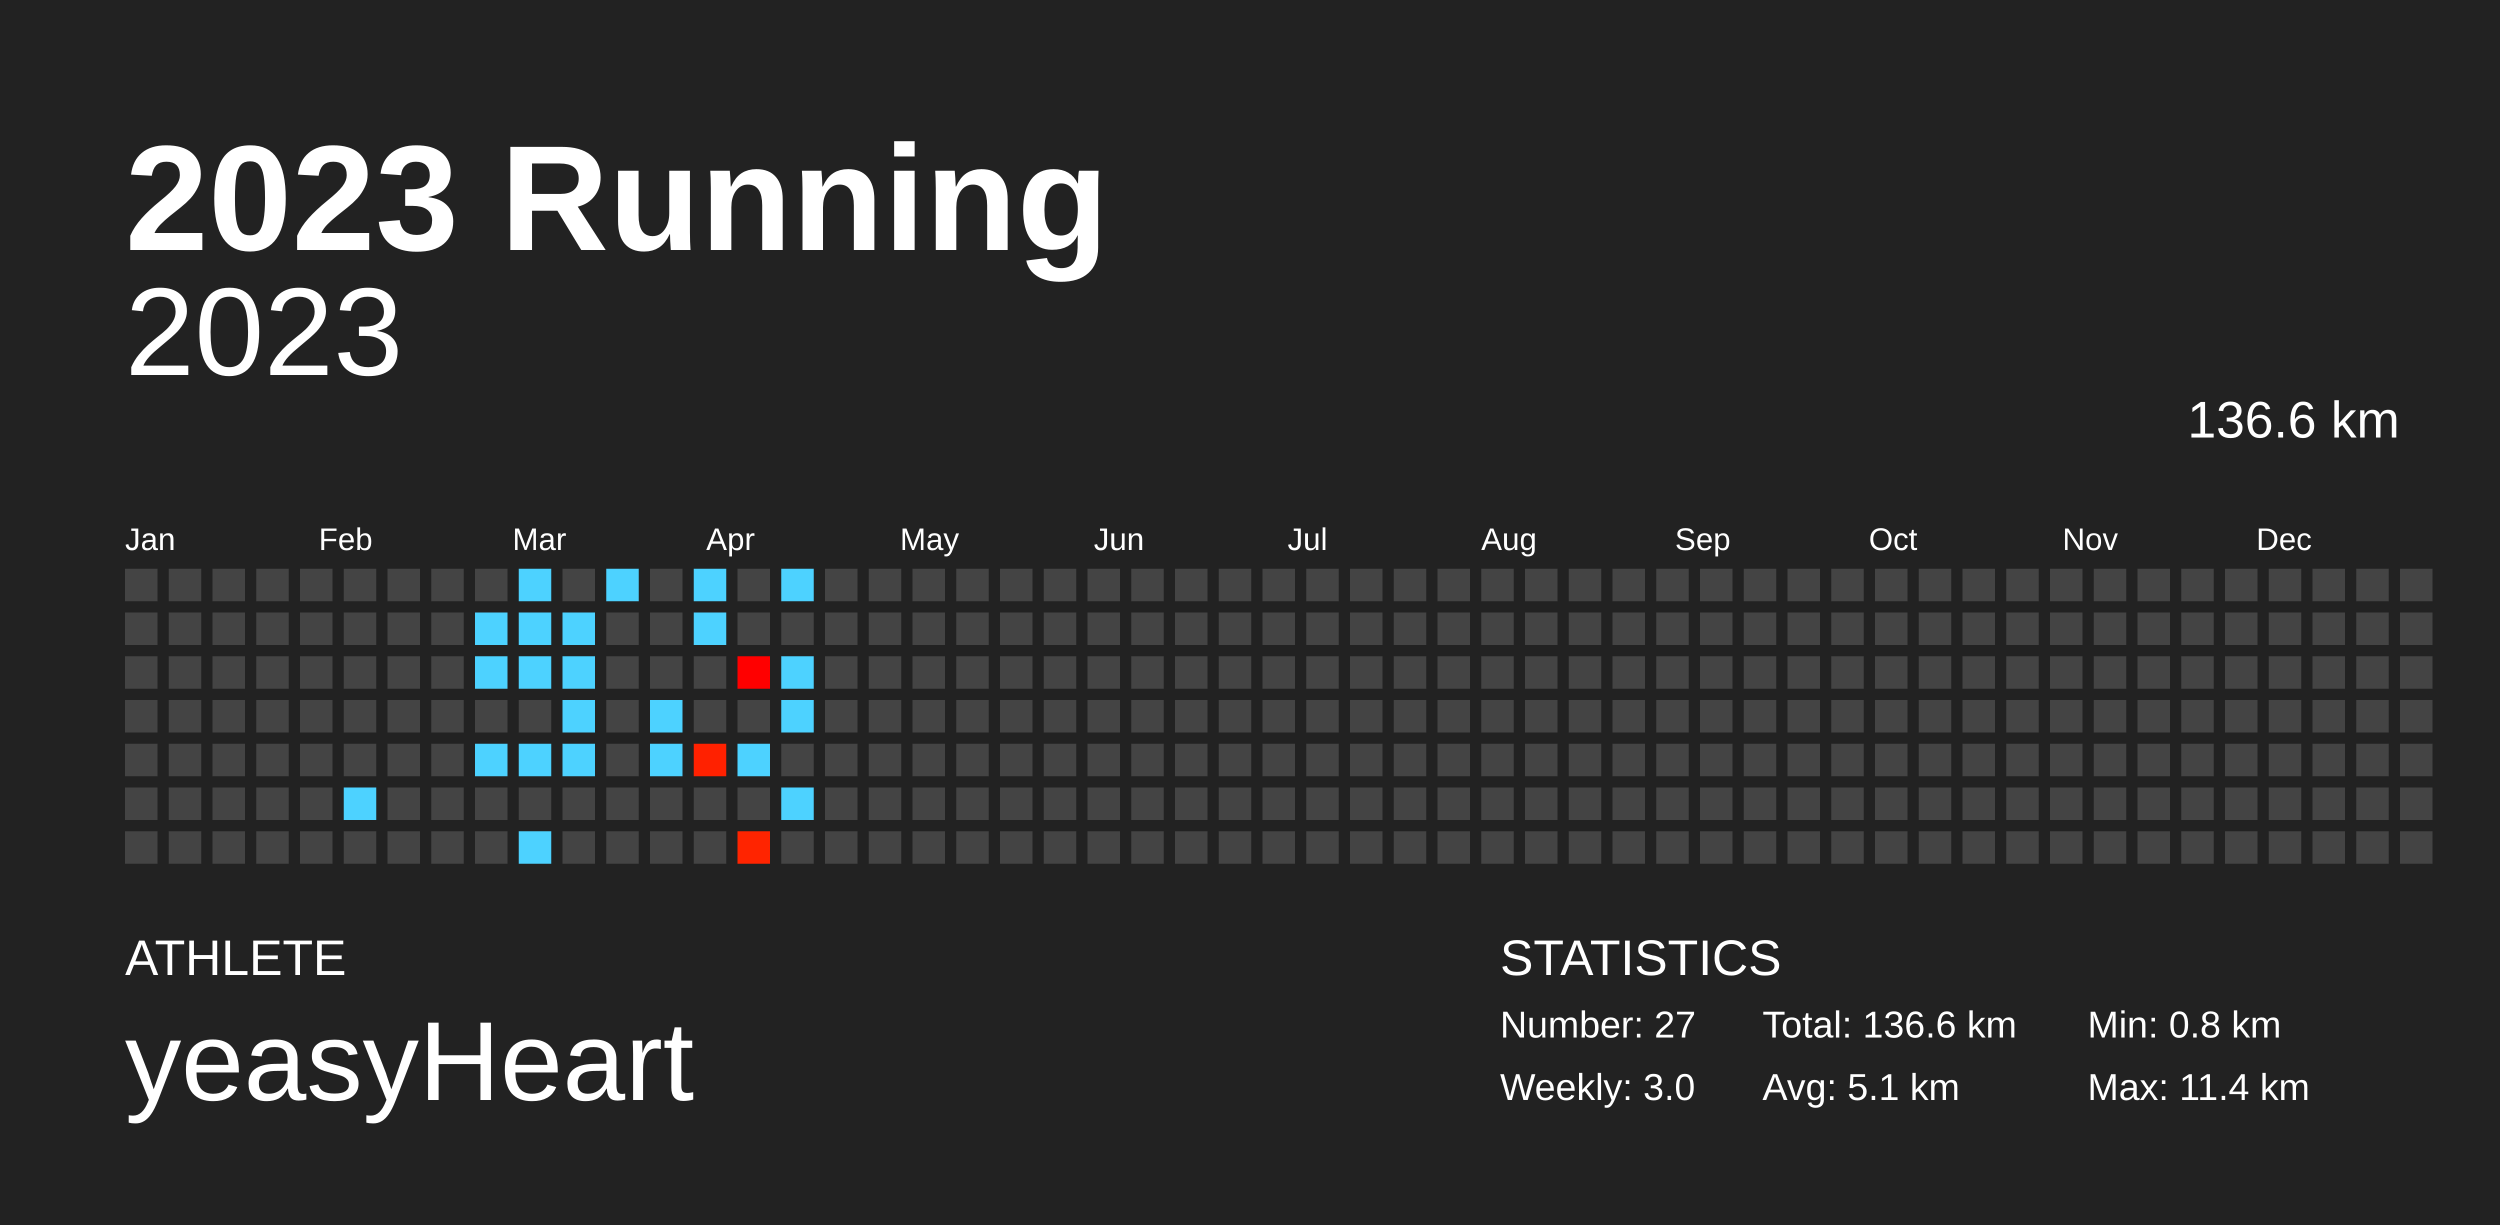
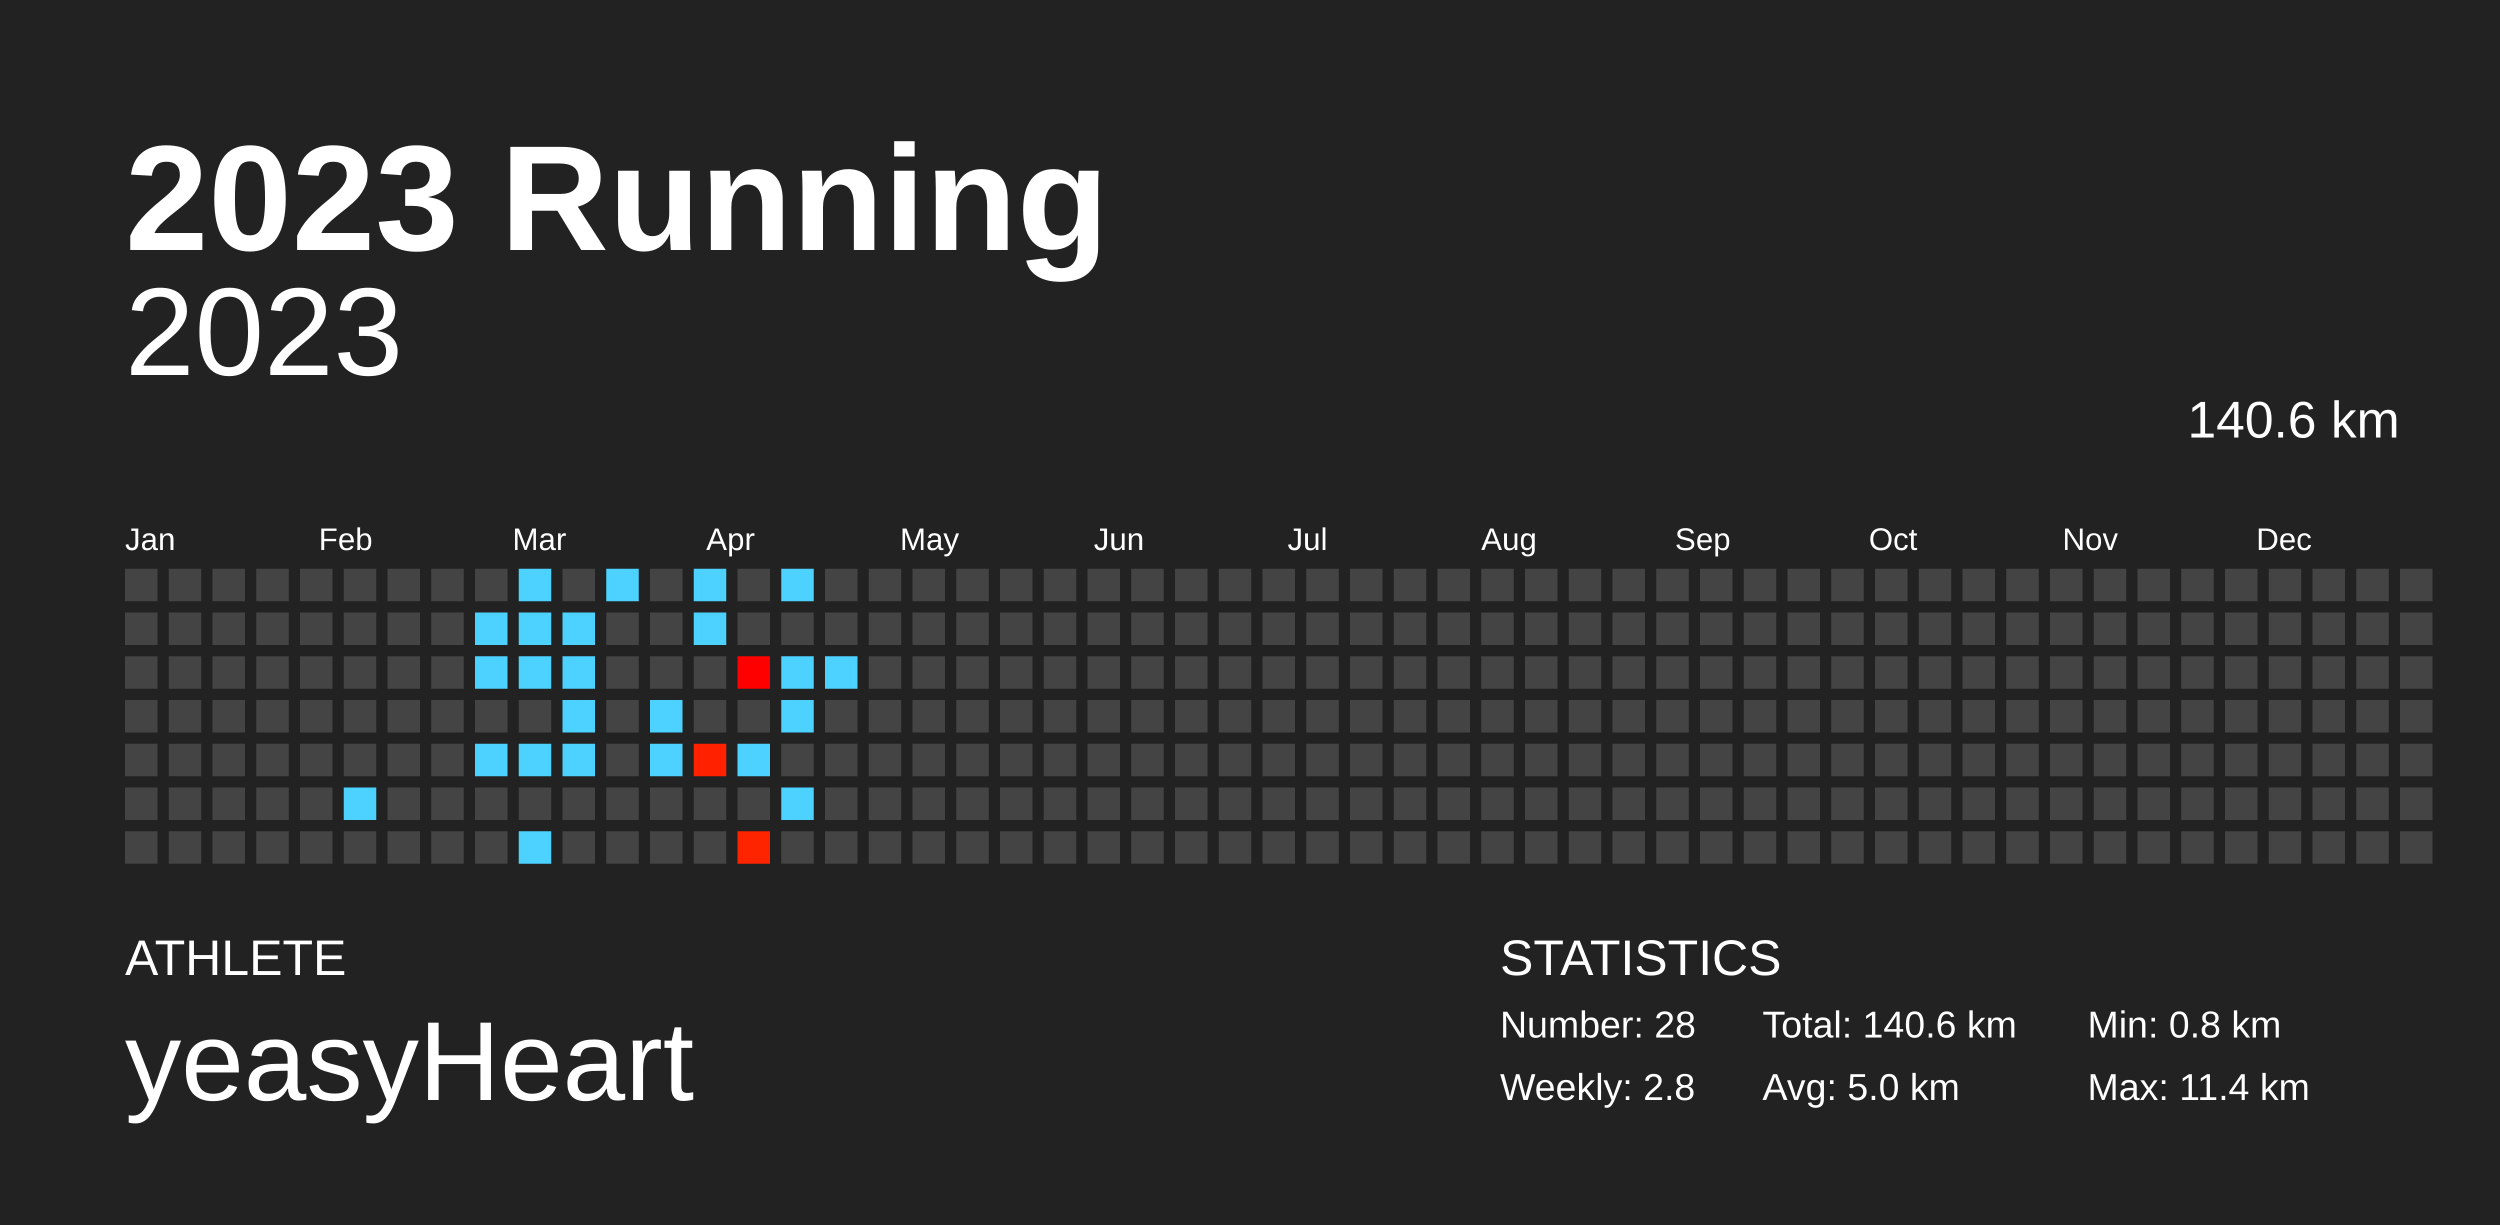
<svg xmlns="http://www.w3.org/2000/svg" baseProfile="full" height="98mm" version="1.1" viewBox="0,0,200,98" width="200mm">
  <defs />
  <rect fill="#222222" height="98" width="200" x="0" y="0" />
  <text fill="#FFFFFF" style="font-size:12px; font-family:Arial; font-weight:bold;" x="10" y="20">2023 Running</text>
  <text fill="#FFFFFF" style="font-size:4px; font-family:Arial" x="10" y="78">ATHLETE</text>
  <text fill="#FFFFFF" style="font-size:9px; font-family:Arial" x="10" y="88">yeasyHeart</text>
  <text fill="#FFFFFF" style="font-size:4px; font-family:Arial" x="120" y="78">STATISTICS</text>
-   <text fill="#FFFFFF" style="font-size:3px; font-family:Arial" x="120" y="83">Number: 27</text>
-   <text fill="#FFFFFF" style="font-size:3px; font-family:Arial" x="120" y="88">Weekly: 3.0</text>
-   <text fill="#FFFFFF" style="font-size:3px; font-family:Arial" x="141" y="83">Total: 136.6 km</text>
-   <text fill="#FFFFFF" style="font-size:3px; font-family:Arial" x="141" y="88">Avg: 5.1 km</text>
+   <text fill="#FFFFFF" style="font-size:3px; font-family:Arial" x="120" y="83">Number: 28</text>
+   <text fill="#FFFFFF" style="font-size:3px; font-family:Arial" x="120" y="88">Weekly: 2.8</text>
+   <text fill="#FFFFFF" style="font-size:3px; font-family:Arial" x="141" y="83">Total: 140.6 km</text>
+   <text fill="#FFFFFF" style="font-size:3px; font-family:Arial" x="141" y="88">Avg: 5.0 km</text>
  <text fill="#FFFFFF" style="font-size:3px; font-family:Arial" x="167" y="83">Min: 0.8 km</text>
  <text fill="#FFFFFF" style="font-size:3px; font-family:Arial" x="167" y="88">Max: 11.4 km</text>
  <text alignment-baseline="hanging" fill="#FFFFFF" style="font-size:10.0px; font-family:Arial;" x="10" y="30">2023</text>
-   <text alignment-baseline="hanging" fill="#FFFFFF" style="font-size:4.125px; font-family:Arial;" x="175" y="35">136.6 km</text>
+   <text alignment-baseline="hanging" fill="#FFFFFF" style="font-size:4.125px; font-family:Arial;" x="175" y="35">140.6 km</text>
  <text fill="#FFFFFF" style="font-size:2.5px; font-family:Arial" x="10.0" y="44">Jan</text>
  <text fill="#FFFFFF" style="font-size:2.5px; font-family:Arial" x="25.5" y="44">Feb</text>
  <text fill="#FFFFFF" style="font-size:2.5px; font-family:Arial" x="41.0" y="44">Mar</text>
  <text fill="#FFFFFF" style="font-size:2.5px; font-family:Arial" x="56.5" y="44">Apr</text>
  <text fill="#FFFFFF" style="font-size:2.5px; font-family:Arial" x="72.0" y="44">May</text>
  <text fill="#FFFFFF" style="font-size:2.5px; font-family:Arial" x="87.5" y="44">Jun</text>
  <text fill="#FFFFFF" style="font-size:2.5px; font-family:Arial" x="103.0" y="44">Jul</text>
  <text fill="#FFFFFF" style="font-size:2.5px; font-family:Arial" x="118.5" y="44">Aug</text>
  <text fill="#FFFFFF" style="font-size:2.5px; font-family:Arial" x="134.0" y="44">Sep</text>
  <text fill="#FFFFFF" style="font-size:2.5px; font-family:Arial" x="149.5" y="44">Oct</text>
  <text fill="#FFFFFF" style="font-size:2.5px; font-family:Arial" x="165.0" y="44">Nov</text>
  <text fill="#FFFFFF" style="font-size:2.5px; font-family:Arial" x="180.5" y="44">Dec</text>
  <rect fill="#444444" height="2.6" width="2.6" x="10.0" y="45.5" />
  <rect fill="#444444" height="2.6" width="2.6" x="10.0" y="49.0" />
  <rect fill="#444444" height="2.6" width="2.6" x="10.0" y="52.5" />
  <rect fill="#444444" height="2.6" width="2.6" x="10.0" y="56.0" />
  <rect fill="#444444" height="2.6" width="2.6" x="10.0" y="59.5" />
  <rect fill="#444444" height="2.6" width="2.6" x="10.0" y="63.0" />
  <rect fill="#444444" height="2.6" width="2.6" x="10.0" y="66.5" />
  <rect fill="#444444" height="2.6" width="2.6" x="13.5" y="45.5" />
  <rect fill="#444444" height="2.6" width="2.6" x="13.5" y="49.0" />
  <rect fill="#444444" height="2.6" width="2.6" x="13.5" y="52.5" />
  <rect fill="#444444" height="2.6" width="2.6" x="13.5" y="56.0" />
  <rect fill="#444444" height="2.6" width="2.6" x="13.5" y="59.5" />
  <rect fill="#444444" height="2.6" width="2.6" x="13.5" y="63.0" />
  <rect fill="#444444" height="2.6" width="2.6" x="13.5" y="66.5" />
  <rect fill="#444444" height="2.6" width="2.6" x="17.0" y="45.5" />
  <rect fill="#444444" height="2.6" width="2.6" x="17.0" y="49.0" />
  <rect fill="#444444" height="2.6" width="2.6" x="17.0" y="52.5" />
  <rect fill="#444444" height="2.6" width="2.6" x="17.0" y="56.0" />
  <rect fill="#444444" height="2.6" width="2.6" x="17.0" y="59.5" />
  <rect fill="#444444" height="2.6" width="2.6" x="17.0" y="63.0" />
  <rect fill="#444444" height="2.6" width="2.6" x="17.0" y="66.5" />
  <rect fill="#444444" height="2.6" width="2.6" x="20.5" y="45.5" />
  <rect fill="#444444" height="2.6" width="2.6" x="20.5" y="49.0" />
  <rect fill="#444444" height="2.6" width="2.6" x="20.5" y="52.5" />
  <rect fill="#444444" height="2.6" width="2.6" x="20.5" y="56.0" />
  <rect fill="#444444" height="2.6" width="2.6" x="20.5" y="59.5" />
  <rect fill="#444444" height="2.6" width="2.6" x="20.5" y="63.0" />
  <rect fill="#444444" height="2.6" width="2.6" x="20.5" y="66.5" />
  <rect fill="#444444" height="2.6" width="2.6" x="24.0" y="45.5" />
  <rect fill="#444444" height="2.6" width="2.6" x="24.0" y="49.0" />
  <rect fill="#444444" height="2.6" width="2.6" x="24.0" y="52.5" />
  <rect fill="#444444" height="2.6" width="2.6" x="24.0" y="56.0" />
  <rect fill="#444444" height="2.6" width="2.6" x="24.0" y="59.5" />
  <rect fill="#444444" height="2.6" width="2.6" x="24.0" y="63.0" />
  <rect fill="#444444" height="2.6" width="2.6" x="24.0" y="66.5" />
  <rect fill="#444444" height="2.6" width="2.6" x="27.5" y="45.5" />
  <rect fill="#444444" height="2.6" width="2.6" x="27.5" y="49.0" />
  <rect fill="#444444" height="2.6" width="2.6" x="27.5" y="52.5" />
  <rect fill="#444444" height="2.6" width="2.6" x="27.5" y="56.0" />
  <rect fill="#444444" height="2.6" width="2.6" x="27.5" y="59.5" />
  <rect fill="#4dd2ff" height="2.6" width="2.6" x="27.5" y="63.0" />
  <rect fill="#444444" height="2.6" width="2.6" x="27.5" y="66.5" />
  <rect fill="#444444" height="2.6" width="2.6" x="31.0" y="45.5" />
  <rect fill="#444444" height="2.6" width="2.6" x="31.0" y="49.0" />
  <rect fill="#444444" height="2.6" width="2.6" x="31.0" y="52.5" />
  <rect fill="#444444" height="2.6" width="2.6" x="31.0" y="56.0" />
  <rect fill="#444444" height="2.6" width="2.6" x="31.0" y="59.5" />
  <rect fill="#444444" height="2.6" width="2.6" x="31.0" y="63.0" />
  <rect fill="#444444" height="2.6" width="2.6" x="31.0" y="66.5" />
  <rect fill="#444444" height="2.6" width="2.6" x="34.5" y="45.5" />
  <rect fill="#444444" height="2.6" width="2.6" x="34.5" y="49.0" />
  <rect fill="#444444" height="2.6" width="2.6" x="34.5" y="52.5" />
  <rect fill="#444444" height="2.6" width="2.6" x="34.5" y="56.0" />
  <rect fill="#444444" height="2.6" width="2.6" x="34.5" y="59.5" />
  <rect fill="#444444" height="2.6" width="2.6" x="34.5" y="63.0" />
  <rect fill="#444444" height="2.6" width="2.6" x="34.5" y="66.5" />
  <rect fill="#444444" height="2.6" width="2.6" x="38.0" y="45.5" />
  <rect fill="#4dd2ff" height="2.6" width="2.6" x="38.0" y="49.0" />
  <rect fill="#4dd2ff" height="2.6" width="2.6" x="38.0" y="52.5" />
  <rect fill="#444444" height="2.6" width="2.6" x="38.0" y="56.0" />
  <rect fill="#4dd2ff" height="2.6" width="2.6" x="38.0" y="59.5" />
  <rect fill="#444444" height="2.6" width="2.6" x="38.0" y="63.0" />
  <rect fill="#444444" height="2.6" width="2.6" x="38.0" y="66.5" />
  <rect fill="#4dd2ff" height="2.6" width="2.6" x="41.5" y="45.5" />
  <rect fill="#4dd2ff" height="2.6" width="2.6" x="41.5" y="49.0" />
  <rect fill="#4dd2ff" height="2.6" width="2.6" x="41.5" y="52.5" />
  <rect fill="#444444" height="2.6" width="2.6" x="41.5" y="56.0" />
  <rect fill="#4dd2ff" height="2.6" width="2.6" x="41.5" y="59.5" />
  <rect fill="#444444" height="2.6" width="2.6" x="41.5" y="63.0" />
  <rect fill="#4dd2ff" height="2.6" width="2.6" x="41.5" y="66.5" />
  <rect fill="#444444" height="2.6" width="2.6" x="45.0" y="45.5" />
  <rect fill="#4dd2ff" height="2.6" width="2.6" x="45.0" y="49.0" />
  <rect fill="#4dd2ff" height="2.6" width="2.6" x="45.0" y="52.5" />
  <rect fill="#4dd2ff" height="2.6" width="2.6" x="45.0" y="56.0" />
  <rect fill="#4dd2ff" height="2.6" width="2.6" x="45.0" y="59.5" />
  <rect fill="#444444" height="2.6" width="2.6" x="45.0" y="63.0" />
  <rect fill="#444444" height="2.6" width="2.6" x="45.0" y="66.5" />
  <rect fill="#4dd2ff" height="2.6" width="2.6" x="48.5" y="45.5" />
  <rect fill="#444444" height="2.6" width="2.6" x="48.5" y="49.0" />
  <rect fill="#444444" height="2.6" width="2.6" x="48.5" y="52.5" />
  <rect fill="#444444" height="2.6" width="2.6" x="48.5" y="56.0" />
  <rect fill="#444444" height="2.6" width="2.6" x="48.5" y="59.5" />
  <rect fill="#444444" height="2.6" width="2.6" x="48.5" y="63.0" />
  <rect fill="#444444" height="2.6" width="2.6" x="48.5" y="66.5" />
  <rect fill="#444444" height="2.6" width="2.6" x="52.0" y="45.5" />
  <rect fill="#444444" height="2.6" width="2.6" x="52.0" y="49.0" />
  <rect fill="#444444" height="2.6" width="2.6" x="52.0" y="52.5" />
  <rect fill="#4dd2ff" height="2.6" width="2.6" x="52.0" y="56.0" />
  <rect fill="#4dd2ff" height="2.6" width="2.6" x="52.0" y="59.5" />
  <rect fill="#444444" height="2.6" width="2.6" x="52.0" y="63.0" />
  <rect fill="#444444" height="2.6" width="2.6" x="52.0" y="66.5" />
  <rect fill="#4dd2ff" height="2.6" width="2.6" x="55.5" y="45.5" />
  <rect fill="#4dd2ff" height="2.6" width="2.6" x="55.5" y="49.0" />
  <rect fill="#444444" height="2.6" width="2.6" x="55.5" y="52.5" />
  <rect fill="#444444" height="2.6" width="2.6" x="55.5" y="56.0" />
  <rect fill="#ff2100" height="2.6" width="2.6" x="55.5" y="59.5" />
  <rect fill="#444444" height="2.6" width="2.6" x="55.5" y="63.0" />
  <rect fill="#444444" height="2.6" width="2.6" x="55.5" y="66.5" />
  <rect fill="#444444" height="2.6" width="2.6" x="59.0" y="45.5" />
  <rect fill="#444444" height="2.6" width="2.6" x="59.0" y="49.0" />
  <rect fill="#ff0000" height="2.6" width="2.6" x="59.0" y="52.5" />
  <rect fill="#444444" height="2.6" width="2.6" x="59.0" y="56.0" />
  <rect fill="#4dd2ff" height="2.6" width="2.6" x="59.0" y="59.5" />
  <rect fill="#444444" height="2.6" width="2.6" x="59.0" y="63.0" />
  <rect fill="#ff2400" height="2.6" width="2.6" x="59.0" y="66.5" />
  <rect fill="#4dd2ff" height="2.6" width="2.6" x="62.5" y="45.5" />
  <rect fill="#444444" height="2.6" width="2.6" x="62.5" y="49.0" />
  <rect fill="#4dd2ff" height="2.6" width="2.6" x="62.5" y="52.5" />
  <rect fill="#4dd2ff" height="2.6" width="2.6" x="62.5" y="56.0" />
  <rect fill="#444444" height="2.6" width="2.6" x="62.5" y="59.5" />
  <rect fill="#4dd2ff" height="2.6" width="2.6" x="62.5" y="63.0" />
  <rect fill="#444444" height="2.6" width="2.6" x="62.5" y="66.5" />
  <rect fill="#444444" height="2.6" width="2.6" x="66.0" y="45.5" />
  <rect fill="#444444" height="2.6" width="2.6" x="66.0" y="49.0" />
-   <rect fill="#444444" height="2.6" width="2.6" x="66.0" y="52.5" />
+   <rect fill="#4dd2ff" height="2.6" width="2.6" x="66.0" y="52.5" />
  <rect fill="#444444" height="2.6" width="2.6" x="66.0" y="56.0" />
  <rect fill="#444444" height="2.6" width="2.6" x="66.0" y="59.5" />
  <rect fill="#444444" height="2.6" width="2.6" x="66.0" y="63.0" />
  <rect fill="#444444" height="2.6" width="2.6" x="66.0" y="66.5" />
  <rect fill="#444444" height="2.6" width="2.6" x="69.5" y="45.5" />
  <rect fill="#444444" height="2.6" width="2.6" x="69.5" y="49.0" />
  <rect fill="#444444" height="2.6" width="2.6" x="69.5" y="52.5" />
  <rect fill="#444444" height="2.6" width="2.6" x="69.5" y="56.0" />
  <rect fill="#444444" height="2.6" width="2.6" x="69.5" y="59.5" />
  <rect fill="#444444" height="2.6" width="2.6" x="69.5" y="63.0" />
  <rect fill="#444444" height="2.6" width="2.6" x="69.5" y="66.5" />
  <rect fill="#444444" height="2.6" width="2.6" x="73.0" y="45.5" />
  <rect fill="#444444" height="2.6" width="2.6" x="73.0" y="49.0" />
  <rect fill="#444444" height="2.6" width="2.6" x="73.0" y="52.5" />
  <rect fill="#444444" height="2.6" width="2.6" x="73.0" y="56.0" />
  <rect fill="#444444" height="2.6" width="2.6" x="73.0" y="59.5" />
  <rect fill="#444444" height="2.6" width="2.6" x="73.0" y="63.0" />
  <rect fill="#444444" height="2.6" width="2.6" x="73.0" y="66.5" />
  <rect fill="#444444" height="2.6" width="2.6" x="76.5" y="45.5" />
  <rect fill="#444444" height="2.6" width="2.6" x="76.5" y="49.0" />
  <rect fill="#444444" height="2.6" width="2.6" x="76.5" y="52.5" />
  <rect fill="#444444" height="2.6" width="2.6" x="76.5" y="56.0" />
  <rect fill="#444444" height="2.6" width="2.6" x="76.5" y="59.5" />
  <rect fill="#444444" height="2.6" width="2.6" x="76.5" y="63.0" />
  <rect fill="#444444" height="2.6" width="2.6" x="76.5" y="66.5" />
  <rect fill="#444444" height="2.6" width="2.6" x="80.0" y="45.5" />
  <rect fill="#444444" height="2.6" width="2.6" x="80.0" y="49.0" />
  <rect fill="#444444" height="2.6" width="2.6" x="80.0" y="52.5" />
  <rect fill="#444444" height="2.6" width="2.6" x="80.0" y="56.0" />
  <rect fill="#444444" height="2.6" width="2.6" x="80.0" y="59.5" />
  <rect fill="#444444" height="2.6" width="2.6" x="80.0" y="63.0" />
  <rect fill="#444444" height="2.6" width="2.6" x="80.0" y="66.5" />
  <rect fill="#444444" height="2.6" width="2.6" x="83.5" y="45.5" />
  <rect fill="#444444" height="2.6" width="2.6" x="83.5" y="49.0" />
  <rect fill="#444444" height="2.6" width="2.6" x="83.5" y="52.5" />
  <rect fill="#444444" height="2.6" width="2.6" x="83.5" y="56.0" />
  <rect fill="#444444" height="2.6" width="2.6" x="83.5" y="59.5" />
  <rect fill="#444444" height="2.6" width="2.6" x="83.5" y="63.0" />
  <rect fill="#444444" height="2.6" width="2.6" x="83.5" y="66.5" />
  <rect fill="#444444" height="2.6" width="2.6" x="87.0" y="45.5" />
  <rect fill="#444444" height="2.6" width="2.6" x="87.0" y="49.0" />
  <rect fill="#444444" height="2.6" width="2.6" x="87.0" y="52.5" />
  <rect fill="#444444" height="2.6" width="2.6" x="87.0" y="56.0" />
  <rect fill="#444444" height="2.6" width="2.6" x="87.0" y="59.5" />
  <rect fill="#444444" height="2.6" width="2.6" x="87.0" y="63.0" />
  <rect fill="#444444" height="2.6" width="2.6" x="87.0" y="66.5" />
  <rect fill="#444444" height="2.6" width="2.6" x="90.5" y="45.5" />
  <rect fill="#444444" height="2.6" width="2.6" x="90.5" y="49.0" />
  <rect fill="#444444" height="2.6" width="2.6" x="90.5" y="52.5" />
  <rect fill="#444444" height="2.6" width="2.6" x="90.5" y="56.0" />
  <rect fill="#444444" height="2.6" width="2.6" x="90.5" y="59.5" />
  <rect fill="#444444" height="2.6" width="2.6" x="90.5" y="63.0" />
  <rect fill="#444444" height="2.6" width="2.6" x="90.5" y="66.5" />
  <rect fill="#444444" height="2.6" width="2.6" x="94.0" y="45.5" />
  <rect fill="#444444" height="2.6" width="2.6" x="94.0" y="49.0" />
  <rect fill="#444444" height="2.6" width="2.6" x="94.0" y="52.5" />
  <rect fill="#444444" height="2.6" width="2.6" x="94.0" y="56.0" />
  <rect fill="#444444" height="2.6" width="2.6" x="94.0" y="59.5" />
  <rect fill="#444444" height="2.6" width="2.6" x="94.0" y="63.0" />
  <rect fill="#444444" height="2.6" width="2.6" x="94.0" y="66.5" />
  <rect fill="#444444" height="2.6" width="2.6" x="97.5" y="45.5" />
  <rect fill="#444444" height="2.6" width="2.6" x="97.5" y="49.0" />
  <rect fill="#444444" height="2.6" width="2.6" x="97.5" y="52.5" />
  <rect fill="#444444" height="2.6" width="2.6" x="97.5" y="56.0" />
  <rect fill="#444444" height="2.6" width="2.6" x="97.5" y="59.5" />
  <rect fill="#444444" height="2.6" width="2.6" x="97.5" y="63.0" />
  <rect fill="#444444" height="2.6" width="2.6" x="97.5" y="66.5" />
  <rect fill="#444444" height="2.6" width="2.6" x="101.0" y="45.5" />
  <rect fill="#444444" height="2.6" width="2.6" x="101.0" y="49.0" />
  <rect fill="#444444" height="2.6" width="2.6" x="101.0" y="52.5" />
  <rect fill="#444444" height="2.6" width="2.6" x="101.0" y="56.0" />
  <rect fill="#444444" height="2.6" width="2.6" x="101.0" y="59.5" />
  <rect fill="#444444" height="2.6" width="2.6" x="101.0" y="63.0" />
  <rect fill="#444444" height="2.6" width="2.6" x="101.0" y="66.5" />
  <rect fill="#444444" height="2.6" width="2.6" x="104.5" y="45.5" />
  <rect fill="#444444" height="2.6" width="2.6" x="104.5" y="49.0" />
  <rect fill="#444444" height="2.6" width="2.6" x="104.5" y="52.5" />
  <rect fill="#444444" height="2.6" width="2.6" x="104.5" y="56.0" />
  <rect fill="#444444" height="2.6" width="2.6" x="104.5" y="59.5" />
  <rect fill="#444444" height="2.6" width="2.6" x="104.5" y="63.0" />
  <rect fill="#444444" height="2.6" width="2.6" x="104.5" y="66.5" />
  <rect fill="#444444" height="2.6" width="2.6" x="108.0" y="45.5" />
  <rect fill="#444444" height="2.6" width="2.6" x="108.0" y="49.0" />
  <rect fill="#444444" height="2.6" width="2.6" x="108.0" y="52.5" />
  <rect fill="#444444" height="2.6" width="2.6" x="108.0" y="56.0" />
  <rect fill="#444444" height="2.6" width="2.6" x="108.0" y="59.5" />
  <rect fill="#444444" height="2.6" width="2.6" x="108.0" y="63.0" />
  <rect fill="#444444" height="2.6" width="2.6" x="108.0" y="66.5" />
  <rect fill="#444444" height="2.6" width="2.6" x="111.5" y="45.5" />
  <rect fill="#444444" height="2.6" width="2.6" x="111.5" y="49.0" />
  <rect fill="#444444" height="2.6" width="2.6" x="111.5" y="52.5" />
  <rect fill="#444444" height="2.6" width="2.6" x="111.5" y="56.0" />
  <rect fill="#444444" height="2.6" width="2.6" x="111.5" y="59.5" />
  <rect fill="#444444" height="2.6" width="2.6" x="111.5" y="63.0" />
  <rect fill="#444444" height="2.6" width="2.6" x="111.5" y="66.5" />
  <rect fill="#444444" height="2.6" width="2.6" x="115.0" y="45.5" />
  <rect fill="#444444" height="2.6" width="2.6" x="115.0" y="49.0" />
  <rect fill="#444444" height="2.6" width="2.6" x="115.0" y="52.5" />
  <rect fill="#444444" height="2.6" width="2.6" x="115.0" y="56.0" />
  <rect fill="#444444" height="2.6" width="2.6" x="115.0" y="59.5" />
  <rect fill="#444444" height="2.6" width="2.6" x="115.0" y="63.0" />
  <rect fill="#444444" height="2.6" width="2.6" x="115.0" y="66.5" />
  <rect fill="#444444" height="2.6" width="2.6" x="118.5" y="45.5" />
  <rect fill="#444444" height="2.6" width="2.6" x="118.5" y="49.0" />
  <rect fill="#444444" height="2.6" width="2.6" x="118.5" y="52.5" />
  <rect fill="#444444" height="2.6" width="2.6" x="118.5" y="56.0" />
  <rect fill="#444444" height="2.6" width="2.6" x="118.5" y="59.5" />
  <rect fill="#444444" height="2.6" width="2.6" x="118.5" y="63.0" />
  <rect fill="#444444" height="2.6" width="2.6" x="118.5" y="66.5" />
  <rect fill="#444444" height="2.6" width="2.6" x="122.0" y="45.5" />
  <rect fill="#444444" height="2.6" width="2.6" x="122.0" y="49.0" />
  <rect fill="#444444" height="2.6" width="2.6" x="122.0" y="52.5" />
  <rect fill="#444444" height="2.6" width="2.6" x="122.0" y="56.0" />
  <rect fill="#444444" height="2.6" width="2.6" x="122.0" y="59.5" />
  <rect fill="#444444" height="2.6" width="2.6" x="122.0" y="63.0" />
  <rect fill="#444444" height="2.6" width="2.6" x="122.0" y="66.5" />
  <rect fill="#444444" height="2.6" width="2.6" x="125.5" y="45.5" />
  <rect fill="#444444" height="2.6" width="2.6" x="125.5" y="49.0" />
  <rect fill="#444444" height="2.6" width="2.6" x="125.5" y="52.5" />
  <rect fill="#444444" height="2.6" width="2.6" x="125.5" y="56.0" />
  <rect fill="#444444" height="2.6" width="2.6" x="125.5" y="59.5" />
  <rect fill="#444444" height="2.6" width="2.6" x="125.5" y="63.0" />
  <rect fill="#444444" height="2.6" width="2.6" x="125.5" y="66.5" />
  <rect fill="#444444" height="2.6" width="2.6" x="129.0" y="45.5" />
  <rect fill="#444444" height="2.6" width="2.6" x="129.0" y="49.0" />
  <rect fill="#444444" height="2.6" width="2.6" x="129.0" y="52.5" />
  <rect fill="#444444" height="2.6" width="2.6" x="129.0" y="56.0" />
  <rect fill="#444444" height="2.6" width="2.6" x="129.0" y="59.5" />
  <rect fill="#444444" height="2.6" width="2.6" x="129.0" y="63.0" />
  <rect fill="#444444" height="2.6" width="2.6" x="129.0" y="66.5" />
  <rect fill="#444444" height="2.6" width="2.6" x="132.5" y="45.5" />
  <rect fill="#444444" height="2.6" width="2.6" x="132.5" y="49.0" />
  <rect fill="#444444" height="2.6" width="2.6" x="132.5" y="52.5" />
  <rect fill="#444444" height="2.6" width="2.6" x="132.5" y="56.0" />
  <rect fill="#444444" height="2.6" width="2.6" x="132.5" y="59.5" />
  <rect fill="#444444" height="2.6" width="2.6" x="132.5" y="63.0" />
  <rect fill="#444444" height="2.6" width="2.6" x="132.5" y="66.5" />
  <rect fill="#444444" height="2.6" width="2.6" x="136.0" y="45.5" />
  <rect fill="#444444" height="2.6" width="2.6" x="136.0" y="49.0" />
  <rect fill="#444444" height="2.6" width="2.6" x="136.0" y="52.5" />
  <rect fill="#444444" height="2.6" width="2.6" x="136.0" y="56.0" />
  <rect fill="#444444" height="2.6" width="2.6" x="136.0" y="59.5" />
  <rect fill="#444444" height="2.6" width="2.6" x="136.0" y="63.0" />
  <rect fill="#444444" height="2.6" width="2.6" x="136.0" y="66.5" />
  <rect fill="#444444" height="2.6" width="2.6" x="139.5" y="45.5" />
  <rect fill="#444444" height="2.6" width="2.6" x="139.5" y="49.0" />
  <rect fill="#444444" height="2.6" width="2.6" x="139.5" y="52.5" />
  <rect fill="#444444" height="2.6" width="2.6" x="139.5" y="56.0" />
  <rect fill="#444444" height="2.6" width="2.6" x="139.5" y="59.5" />
  <rect fill="#444444" height="2.6" width="2.6" x="139.5" y="63.0" />
  <rect fill="#444444" height="2.6" width="2.6" x="139.5" y="66.5" />
  <rect fill="#444444" height="2.6" width="2.6" x="143.0" y="45.5" />
  <rect fill="#444444" height="2.6" width="2.6" x="143.0" y="49.0" />
  <rect fill="#444444" height="2.6" width="2.6" x="143.0" y="52.5" />
  <rect fill="#444444" height="2.6" width="2.6" x="143.0" y="56.0" />
  <rect fill="#444444" height="2.6" width="2.6" x="143.0" y="59.5" />
  <rect fill="#444444" height="2.6" width="2.6" x="143.0" y="63.0" />
  <rect fill="#444444" height="2.6" width="2.6" x="143.0" y="66.5" />
  <rect fill="#444444" height="2.6" width="2.6" x="146.5" y="45.5" />
  <rect fill="#444444" height="2.6" width="2.6" x="146.5" y="49.0" />
  <rect fill="#444444" height="2.6" width="2.6" x="146.5" y="52.5" />
  <rect fill="#444444" height="2.6" width="2.6" x="146.5" y="56.0" />
  <rect fill="#444444" height="2.6" width="2.6" x="146.5" y="59.5" />
  <rect fill="#444444" height="2.6" width="2.6" x="146.5" y="63.0" />
  <rect fill="#444444" height="2.6" width="2.6" x="146.5" y="66.5" />
  <rect fill="#444444" height="2.6" width="2.6" x="150.0" y="45.5" />
  <rect fill="#444444" height="2.6" width="2.6" x="150.0" y="49.0" />
  <rect fill="#444444" height="2.6" width="2.6" x="150.0" y="52.5" />
  <rect fill="#444444" height="2.6" width="2.6" x="150.0" y="56.0" />
  <rect fill="#444444" height="2.6" width="2.6" x="150.0" y="59.5" />
  <rect fill="#444444" height="2.6" width="2.6" x="150.0" y="63.0" />
  <rect fill="#444444" height="2.6" width="2.6" x="150.0" y="66.5" />
  <rect fill="#444444" height="2.6" width="2.6" x="153.5" y="45.5" />
  <rect fill="#444444" height="2.6" width="2.6" x="153.5" y="49.0" />
  <rect fill="#444444" height="2.6" width="2.6" x="153.5" y="52.5" />
  <rect fill="#444444" height="2.6" width="2.6" x="153.5" y="56.0" />
  <rect fill="#444444" height="2.6" width="2.6" x="153.5" y="59.5" />
  <rect fill="#444444" height="2.6" width="2.6" x="153.5" y="63.0" />
  <rect fill="#444444" height="2.6" width="2.6" x="153.5" y="66.5" />
  <rect fill="#444444" height="2.6" width="2.6" x="157.0" y="45.5" />
  <rect fill="#444444" height="2.6" width="2.6" x="157.0" y="49.0" />
  <rect fill="#444444" height="2.6" width="2.6" x="157.0" y="52.5" />
  <rect fill="#444444" height="2.6" width="2.6" x="157.0" y="56.0" />
  <rect fill="#444444" height="2.6" width="2.6" x="157.0" y="59.5" />
  <rect fill="#444444" height="2.6" width="2.6" x="157.0" y="63.0" />
  <rect fill="#444444" height="2.6" width="2.6" x="157.0" y="66.5" />
  <rect fill="#444444" height="2.6" width="2.6" x="160.5" y="45.5" />
  <rect fill="#444444" height="2.6" width="2.6" x="160.5" y="49.0" />
  <rect fill="#444444" height="2.6" width="2.6" x="160.5" y="52.5" />
  <rect fill="#444444" height="2.6" width="2.6" x="160.5" y="56.0" />
  <rect fill="#444444" height="2.6" width="2.6" x="160.5" y="59.5" />
  <rect fill="#444444" height="2.6" width="2.6" x="160.5" y="63.0" />
  <rect fill="#444444" height="2.6" width="2.6" x="160.5" y="66.5" />
  <rect fill="#444444" height="2.6" width="2.6" x="164.0" y="45.5" />
  <rect fill="#444444" height="2.6" width="2.6" x="164.0" y="49.0" />
  <rect fill="#444444" height="2.6" width="2.6" x="164.0" y="52.5" />
  <rect fill="#444444" height="2.6" width="2.6" x="164.0" y="56.0" />
  <rect fill="#444444" height="2.6" width="2.6" x="164.0" y="59.5" />
  <rect fill="#444444" height="2.6" width="2.6" x="164.0" y="63.0" />
  <rect fill="#444444" height="2.6" width="2.6" x="164.0" y="66.5" />
  <rect fill="#444444" height="2.6" width="2.6" x="167.5" y="45.5" />
  <rect fill="#444444" height="2.6" width="2.6" x="167.5" y="49.0" />
  <rect fill="#444444" height="2.6" width="2.6" x="167.5" y="52.5" />
  <rect fill="#444444" height="2.6" width="2.6" x="167.5" y="56.0" />
  <rect fill="#444444" height="2.6" width="2.6" x="167.5" y="59.5" />
  <rect fill="#444444" height="2.6" width="2.6" x="167.5" y="63.0" />
  <rect fill="#444444" height="2.6" width="2.6" x="167.5" y="66.5" />
  <rect fill="#444444" height="2.6" width="2.6" x="171.0" y="45.5" />
  <rect fill="#444444" height="2.6" width="2.6" x="171.0" y="49.0" />
  <rect fill="#444444" height="2.6" width="2.6" x="171.0" y="52.5" />
  <rect fill="#444444" height="2.6" width="2.6" x="171.0" y="56.0" />
  <rect fill="#444444" height="2.6" width="2.6" x="171.0" y="59.5" />
  <rect fill="#444444" height="2.6" width="2.6" x="171.0" y="63.0" />
  <rect fill="#444444" height="2.6" width="2.6" x="171.0" y="66.5" />
  <rect fill="#444444" height="2.6" width="2.6" x="174.5" y="45.5" />
  <rect fill="#444444" height="2.6" width="2.6" x="174.5" y="49.0" />
  <rect fill="#444444" height="2.6" width="2.6" x="174.5" y="52.5" />
  <rect fill="#444444" height="2.6" width="2.6" x="174.5" y="56.0" />
  <rect fill="#444444" height="2.6" width="2.6" x="174.5" y="59.5" />
  <rect fill="#444444" height="2.6" width="2.6" x="174.5" y="63.0" />
  <rect fill="#444444" height="2.6" width="2.6" x="174.5" y="66.5" />
  <rect fill="#444444" height="2.6" width="2.6" x="178.0" y="45.5" />
  <rect fill="#444444" height="2.6" width="2.6" x="178.0" y="49.0" />
  <rect fill="#444444" height="2.6" width="2.6" x="178.0" y="52.5" />
  <rect fill="#444444" height="2.6" width="2.6" x="178.0" y="56.0" />
  <rect fill="#444444" height="2.6" width="2.6" x="178.0" y="59.5" />
  <rect fill="#444444" height="2.6" width="2.6" x="178.0" y="63.0" />
  <rect fill="#444444" height="2.6" width="2.6" x="178.0" y="66.5" />
  <rect fill="#444444" height="2.6" width="2.6" x="181.5" y="45.5" />
  <rect fill="#444444" height="2.6" width="2.6" x="181.5" y="49.0" />
  <rect fill="#444444" height="2.6" width="2.6" x="181.5" y="52.5" />
  <rect fill="#444444" height="2.6" width="2.6" x="181.5" y="56.0" />
  <rect fill="#444444" height="2.6" width="2.6" x="181.5" y="59.5" />
  <rect fill="#444444" height="2.6" width="2.6" x="181.5" y="63.0" />
  <rect fill="#444444" height="2.6" width="2.6" x="181.5" y="66.5" />
  <rect fill="#444444" height="2.6" width="2.6" x="185.0" y="45.5" />
  <rect fill="#444444" height="2.6" width="2.6" x="185.0" y="49.0" />
  <rect fill="#444444" height="2.6" width="2.6" x="185.0" y="52.5" />
  <rect fill="#444444" height="2.6" width="2.6" x="185.0" y="56.0" />
  <rect fill="#444444" height="2.6" width="2.6" x="185.0" y="59.5" />
  <rect fill="#444444" height="2.6" width="2.6" x="185.0" y="63.0" />
  <rect fill="#444444" height="2.6" width="2.6" x="185.0" y="66.5" />
  <rect fill="#444444" height="2.6" width="2.6" x="188.5" y="45.5" />
  <rect fill="#444444" height="2.6" width="2.6" x="188.5" y="49.0" />
  <rect fill="#444444" height="2.6" width="2.6" x="188.5" y="52.5" />
  <rect fill="#444444" height="2.6" width="2.6" x="188.5" y="56.0" />
  <rect fill="#444444" height="2.6" width="2.6" x="188.5" y="59.5" />
  <rect fill="#444444" height="2.6" width="2.6" x="188.5" y="63.0" />
  <rect fill="#444444" height="2.6" width="2.6" x="188.5" y="66.5" />
  <rect fill="#444444" height="2.6" width="2.6" x="192.0" y="45.5" />
  <rect fill="#444444" height="2.6" width="2.6" x="192.0" y="49.0" />
  <rect fill="#444444" height="2.6" width="2.6" x="192.0" y="52.5" />
  <rect fill="#444444" height="2.6" width="2.6" x="192.0" y="56.0" />
  <rect fill="#444444" height="2.6" width="2.6" x="192.0" y="59.5" />
  <rect fill="#444444" height="2.6" width="2.6" x="192.0" y="63.0" />
  <rect fill="#444444" height="2.6" width="2.6" x="192.0" y="66.5" />
</svg>
